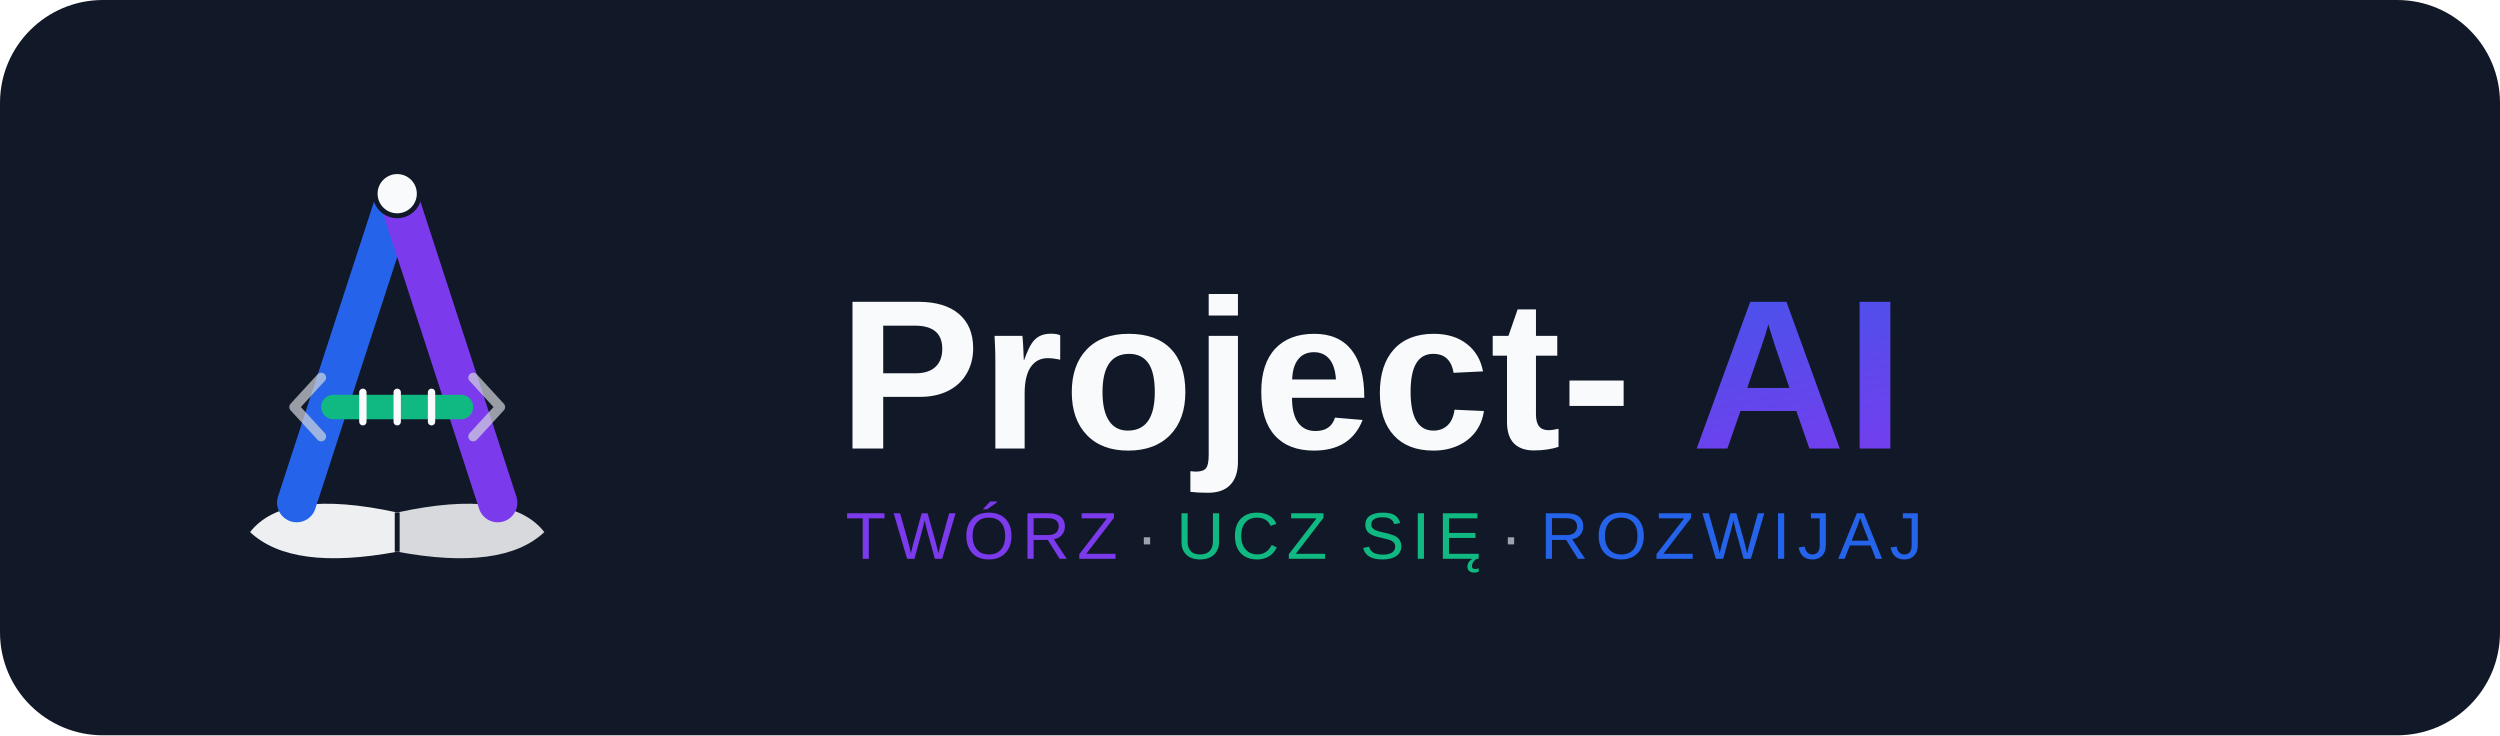
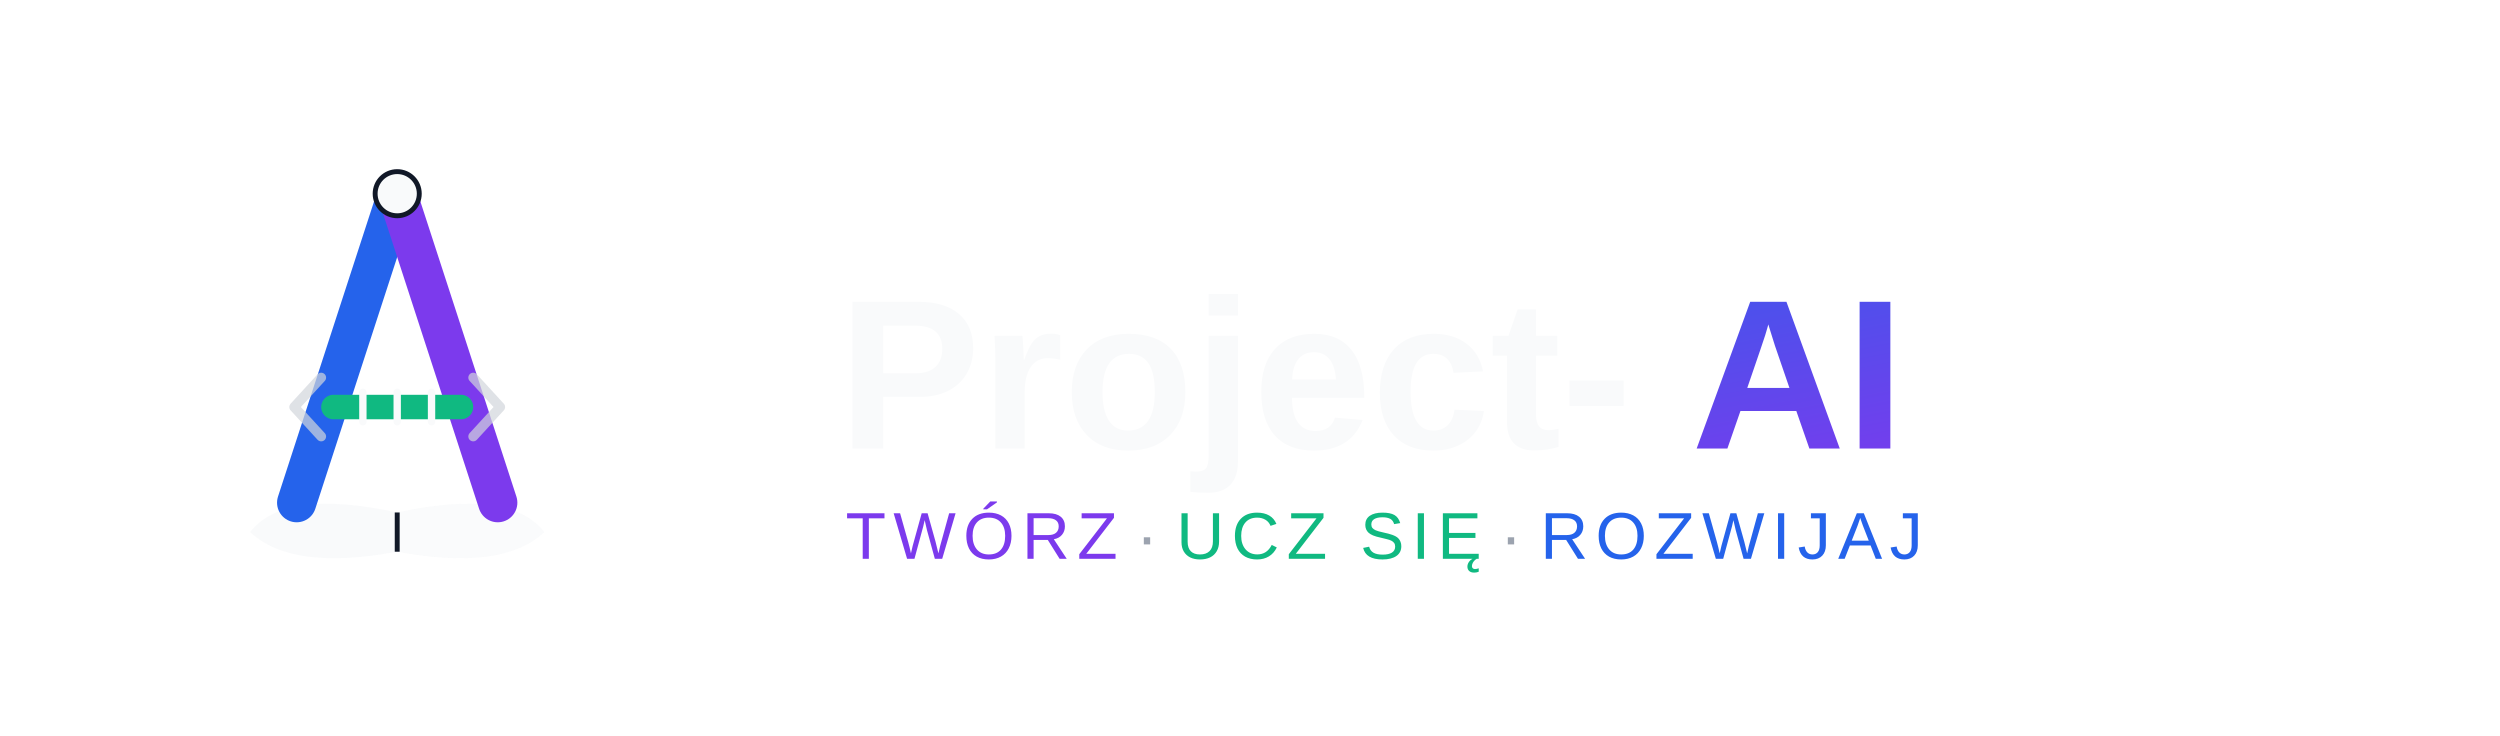
<svg xmlns="http://www.w3.org/2000/svg" viewBox="0 0 680 200">
  <defs>
    <linearGradient id="legGrad" x1="0%" y1="0%" x2="100%" y2="100%">
      <stop offset="0%" stop-color="#2563EB" />
      <stop offset="100%" stop-color="#7C3AED" />
    </linearGradient>
  </defs>
-   <rect x="0" y="0" width="680" height="200" rx="28" fill="#111827" />
  <g transform="translate(28,18) scale(0.667)">
    <path d="M120,182 Q74,172 60,190 Q77,206 120,198 Z" fill="#F9FAFB" opacity="0.95" />
    <path d="M120,182 Q166,172 180,190 Q163,206 120,198 Z" fill="#F9FAFB" opacity="0.85" />
    <line x1="120" y1="182" x2="120" y2="198" stroke="#111827" stroke-width="2" />
    <line x1="120" y1="52" x2="79" y2="178" stroke="#2563EB" stroke-width="16" stroke-linecap="round" />
    <line x1="120" y1="52" x2="161" y2="178" stroke="#7C3AED" stroke-width="16" stroke-linecap="round" />
    <circle cx="120" cy="52" r="9" fill="#F9FAFB" stroke="#111827" stroke-width="2" />
    <line x1="94" y1="139" x2="146" y2="139" stroke="#10B981" stroke-width="10" stroke-linecap="round" />
    <line x1="106" y1="133" x2="106" y2="145" stroke="#F9FAFB" stroke-width="3" stroke-linecap="round" />
    <line x1="120" y1="133" x2="120" y2="145" stroke="#F9FAFB" stroke-width="3" stroke-linecap="round" />
    <line x1="134" y1="133" x2="134" y2="145" stroke="#F9FAFB" stroke-width="3" stroke-linecap="round" />
    <path d="M89,127 L78,139 L89,151" fill="none" stroke="#D1D5DB" stroke-width="4" stroke-linecap="round" stroke-linejoin="round" opacity="0.7" />
    <path d="M151,127 L162,139 L151,151" fill="none" stroke="#D1D5DB" stroke-width="4" stroke-linecap="round" stroke-linejoin="round" opacity="0.7" />
  </g>
  <text x="228" y="122" font-family="'Segoe UI', 'Poppins', Arial, sans-serif" font-size="58" font-weight="700">
    <tspan fill="#F9FAFB">Project-</tspan>
    <tspan fill="url(#legGrad)">AI</tspan>
  </text>
  <text x="230" y="152" font-family="'Segoe UI', Arial, sans-serif" font-size="18" letter-spacing="2">
    <tspan fill="#7C3AED">TWÓRZ</tspan>
    <tspan fill="#9CA3AF"> · </tspan>
    <tspan fill="#10B981">UCZ SIĘ</tspan>
    <tspan fill="#9CA3AF"> · </tspan>
    <tspan fill="#2563EB">ROZWIJAJ</tspan>
  </text>
</svg>
